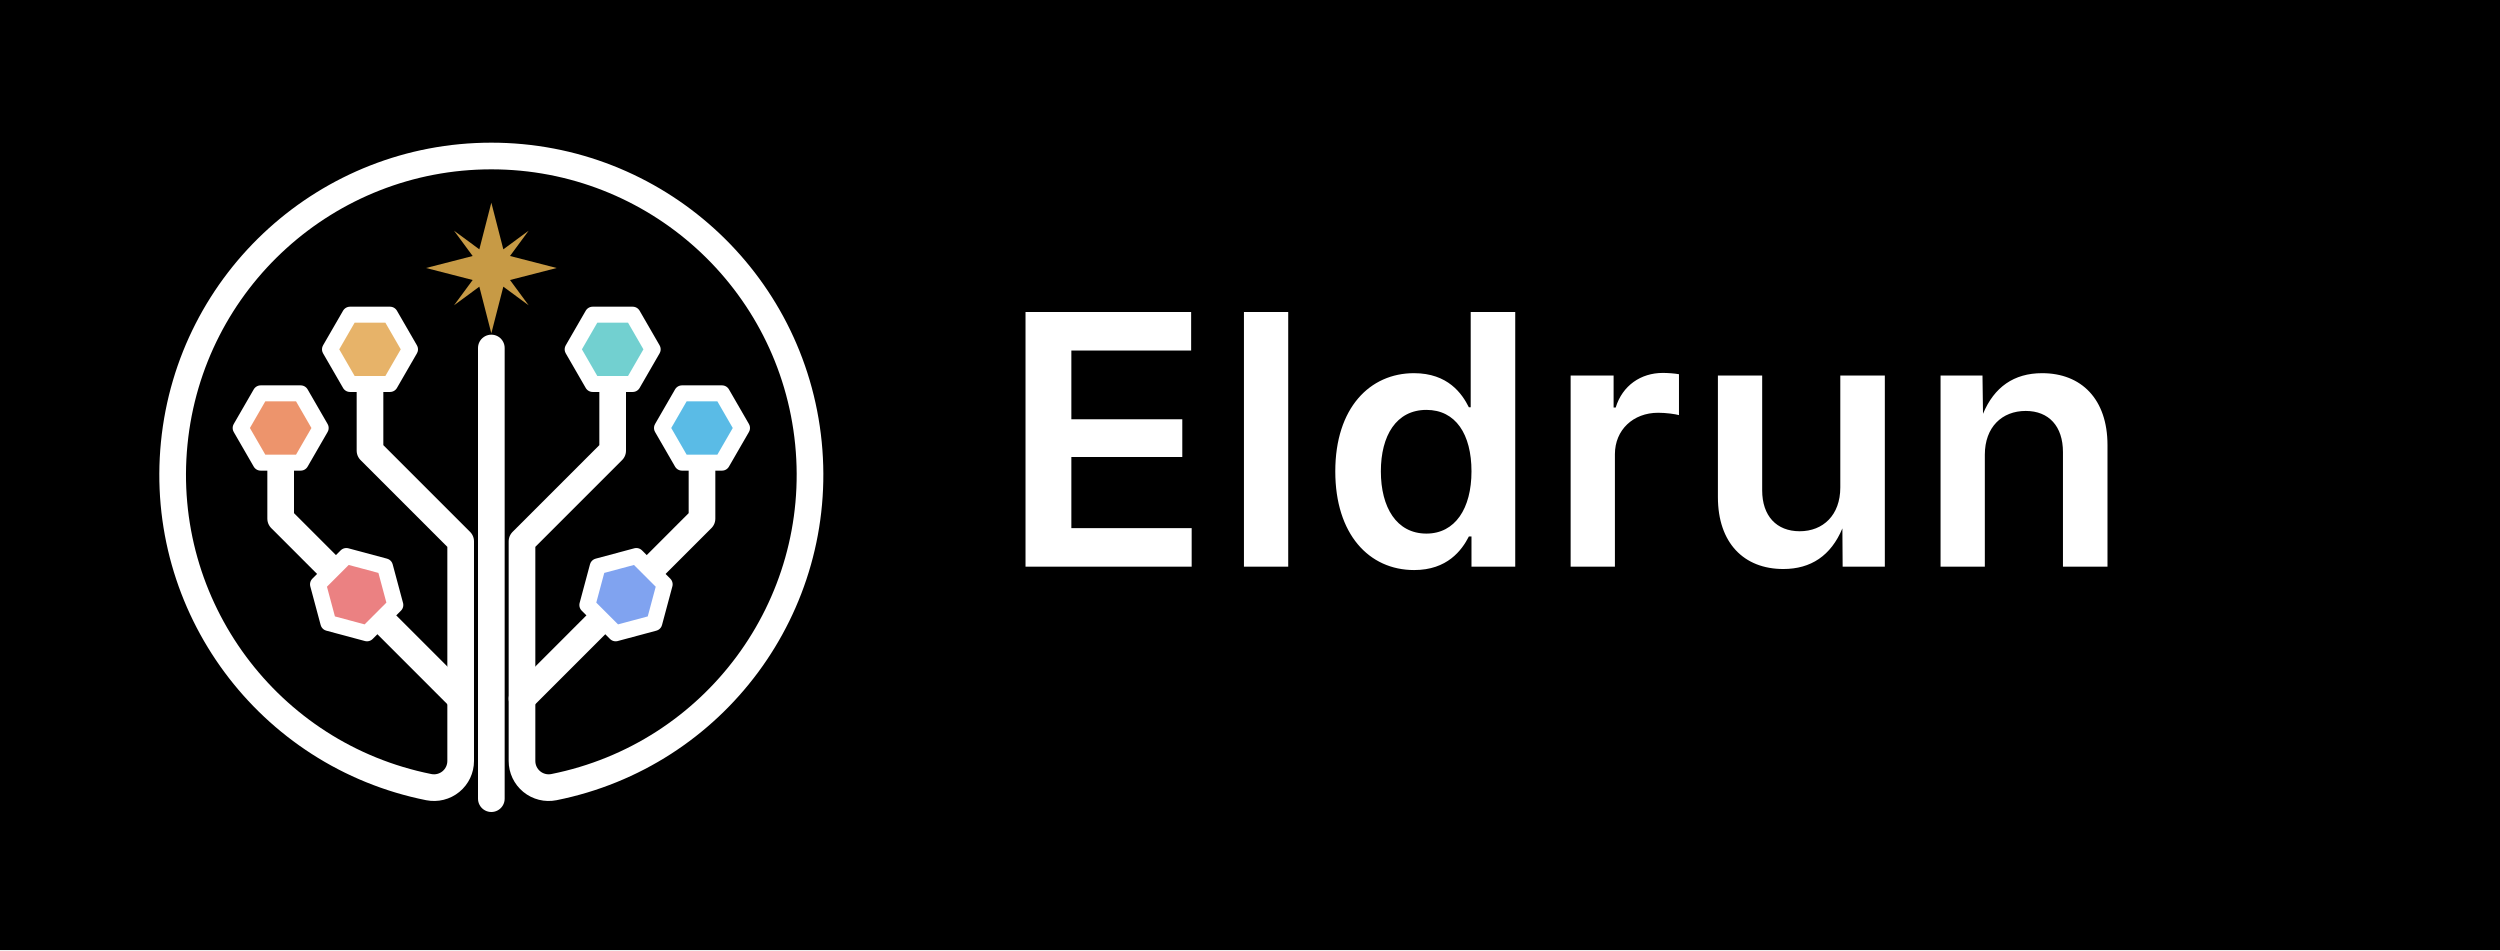
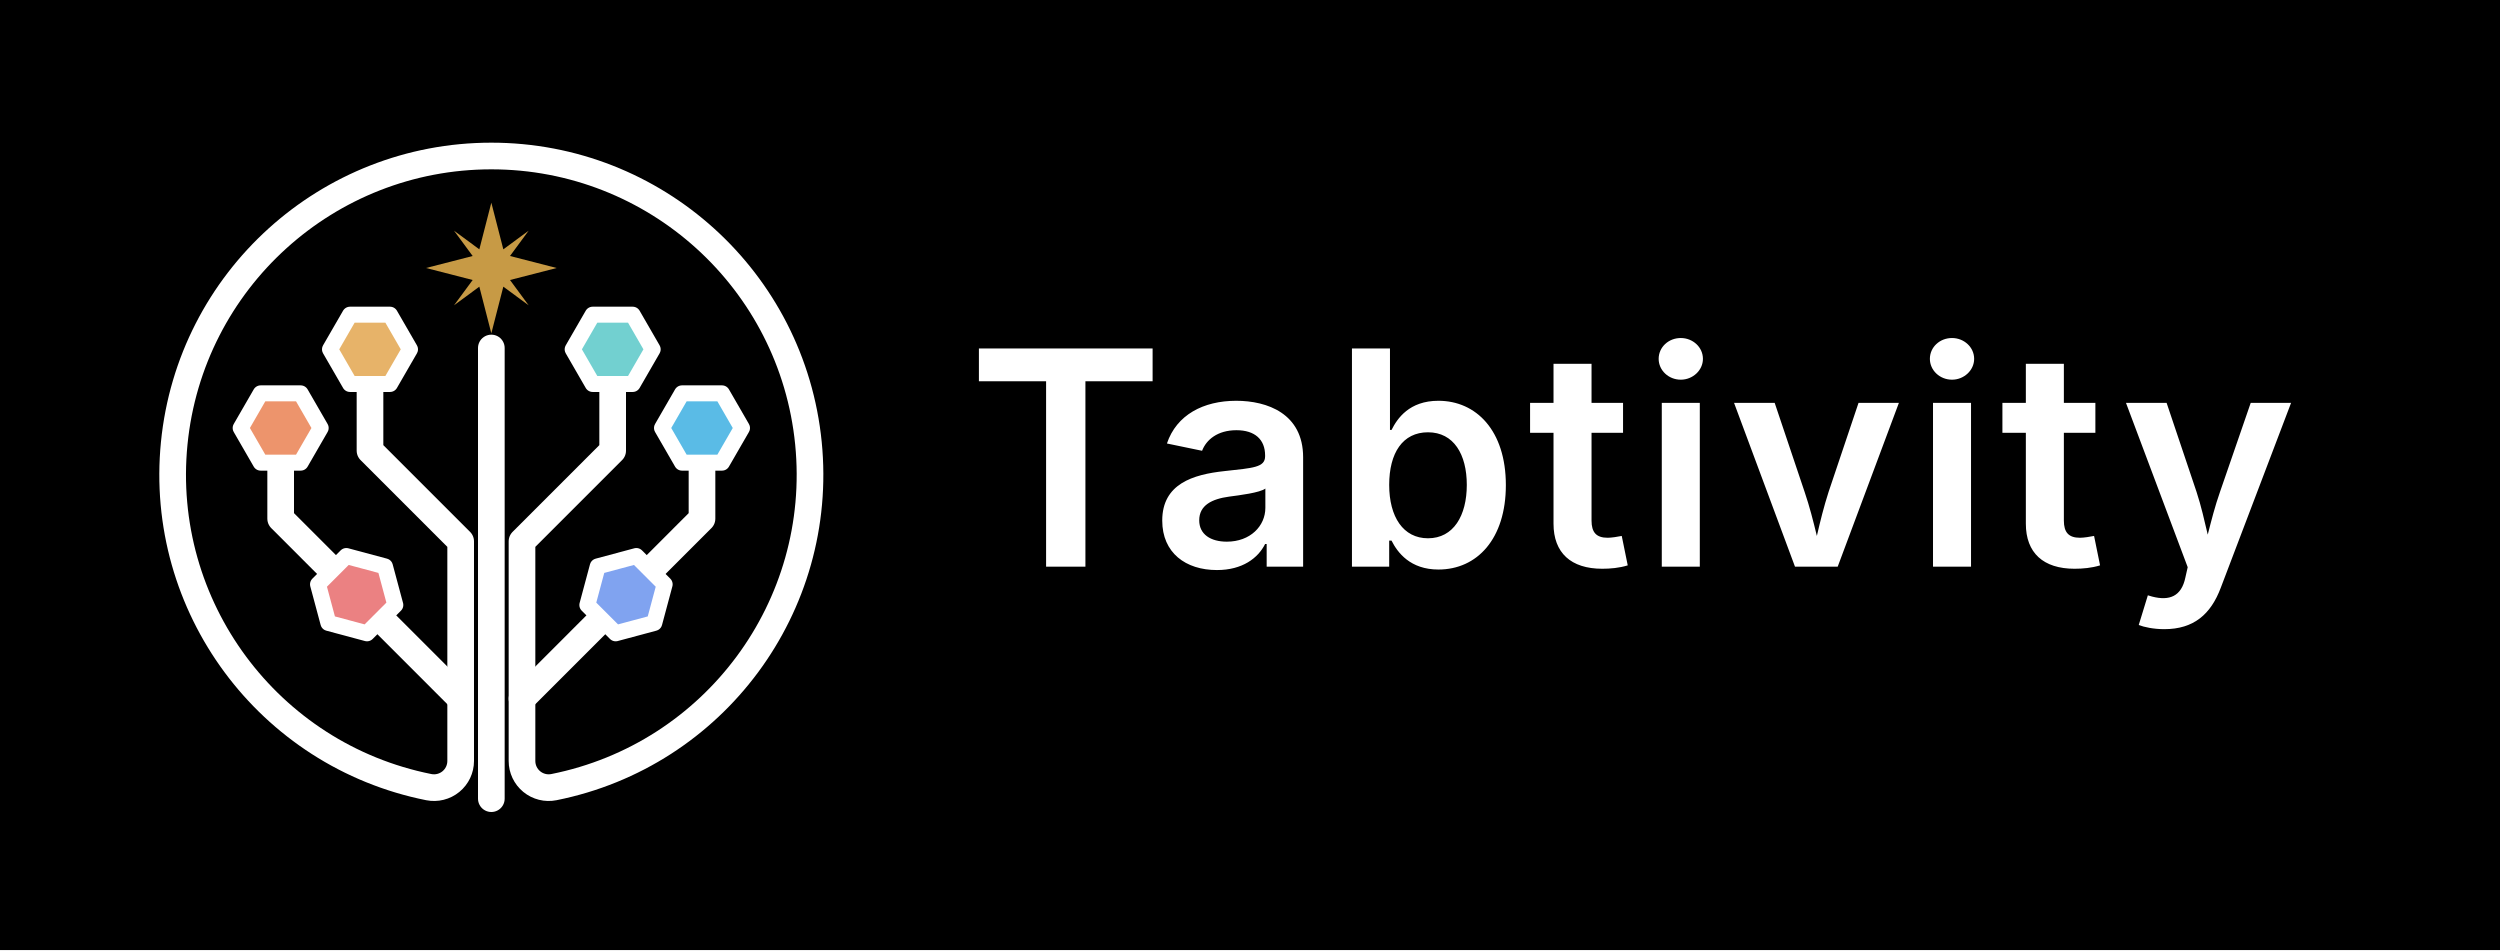
- <svg xmlns="http://www.w3.org/2000/svg" width="150" height="57" viewBox="0 0 150 57" fill="none" role="img" aria-label="Eldrun">
+ <svg xmlns="http://www.w3.org/2000/svg" width="150" height="57" viewBox="0 0 150 57" fill="none" role="img" aria-label="Tabtivity">
  <rect x="0" y="0" width="150" height="57" fill="#000000" />
  <g transform="translate(9,8) scale(0.08)">
    <g stroke="#FFFFFF" stroke-linecap="round" stroke-linejoin="round" fill="none">
      <path d="M 165 190 L 165 238 L 233 306 L 233 470.74 A 20 20 0 0 1 209.07 490.35 A 239 239 0 1 1 302.93 490.35 A 20 20 0 0 1 279 470.74 L 279 306 L 347 238 L 347 190" stroke-width="20" />
      <path d="M 256 161 L 256 499" stroke-width="20" />
      <path d="M 98 249 L 98 289 L 135.2 326.2 M 174.8 365.8 L 233 424" stroke-width="20" />
      <path d="M 195 162 L 180 187.98 L 150 187.98 L 135 162 L 150 136.02 L 180 136.02 Z" fill="#E7B369" stroke-width="12" />
      <path d="M 128 221 L 113 246.98 L 83 246.98 L 68 221 L 83 195.02 L 113 195.02 Z" fill="#ED946C" stroke-width="12" />
      <path d="M 183.98 353.76 L 162.76 374.98 L 133.79 367.21 L 126.02 338.24 L 147.24 317.02 L 176.21 324.79 Z" fill="#EB8182" stroke-width="12" />
      <path d="M 414 249 L 414 289 L 376.8 326.2 M 337.2 365.8 L 279 424" stroke-width="20" />
      <path d="M 377 162 L 362 187.98 L 332 187.98 L 317 162 L 332 136.02 L 362 136.02 Z" fill="#72D0D0" stroke-width="12" />
      <path d="M 444 221 L 429 246.98 L 399 246.98 L 384 221 L 399 195.02 L 429 195.02 Z" fill="#5ABBE6" stroke-width="12" />
      <path d="M 385.98 338.24 L 378.21 367.21 L 349.24 374.98 L 328.02 353.76 L 335.79 324.79 L 364.76 317.02 Z" fill="#80A3F0" stroke-width="12" />
    </g>
    <path d="M 256 52 L 265 87 L 284 73 L 270 92 L 305 101 L 270 110 L 284 129 L 265 115 L 256 150 L 247 115 L 228 129 L 242 110 L 207 101 L 242 92 L 228 73 L 247 87 Z" fill="#C79A45" />
  </g>
-   <text x="60" y="34" font-family="Inter, 'DejaVu Sans', sans-serif" font-size="21" font-weight="600" fill="#FFFFFF" letter-spacing="0.5">Eldrun</text>
+   <text x="58" y="34" font-family="Inter, 'DejaVu Sans', sans-serif" font-size="18" font-weight="600" fill="#FFFFFF" letter-spacing="0.5">Tabtivity</text>
</svg>
